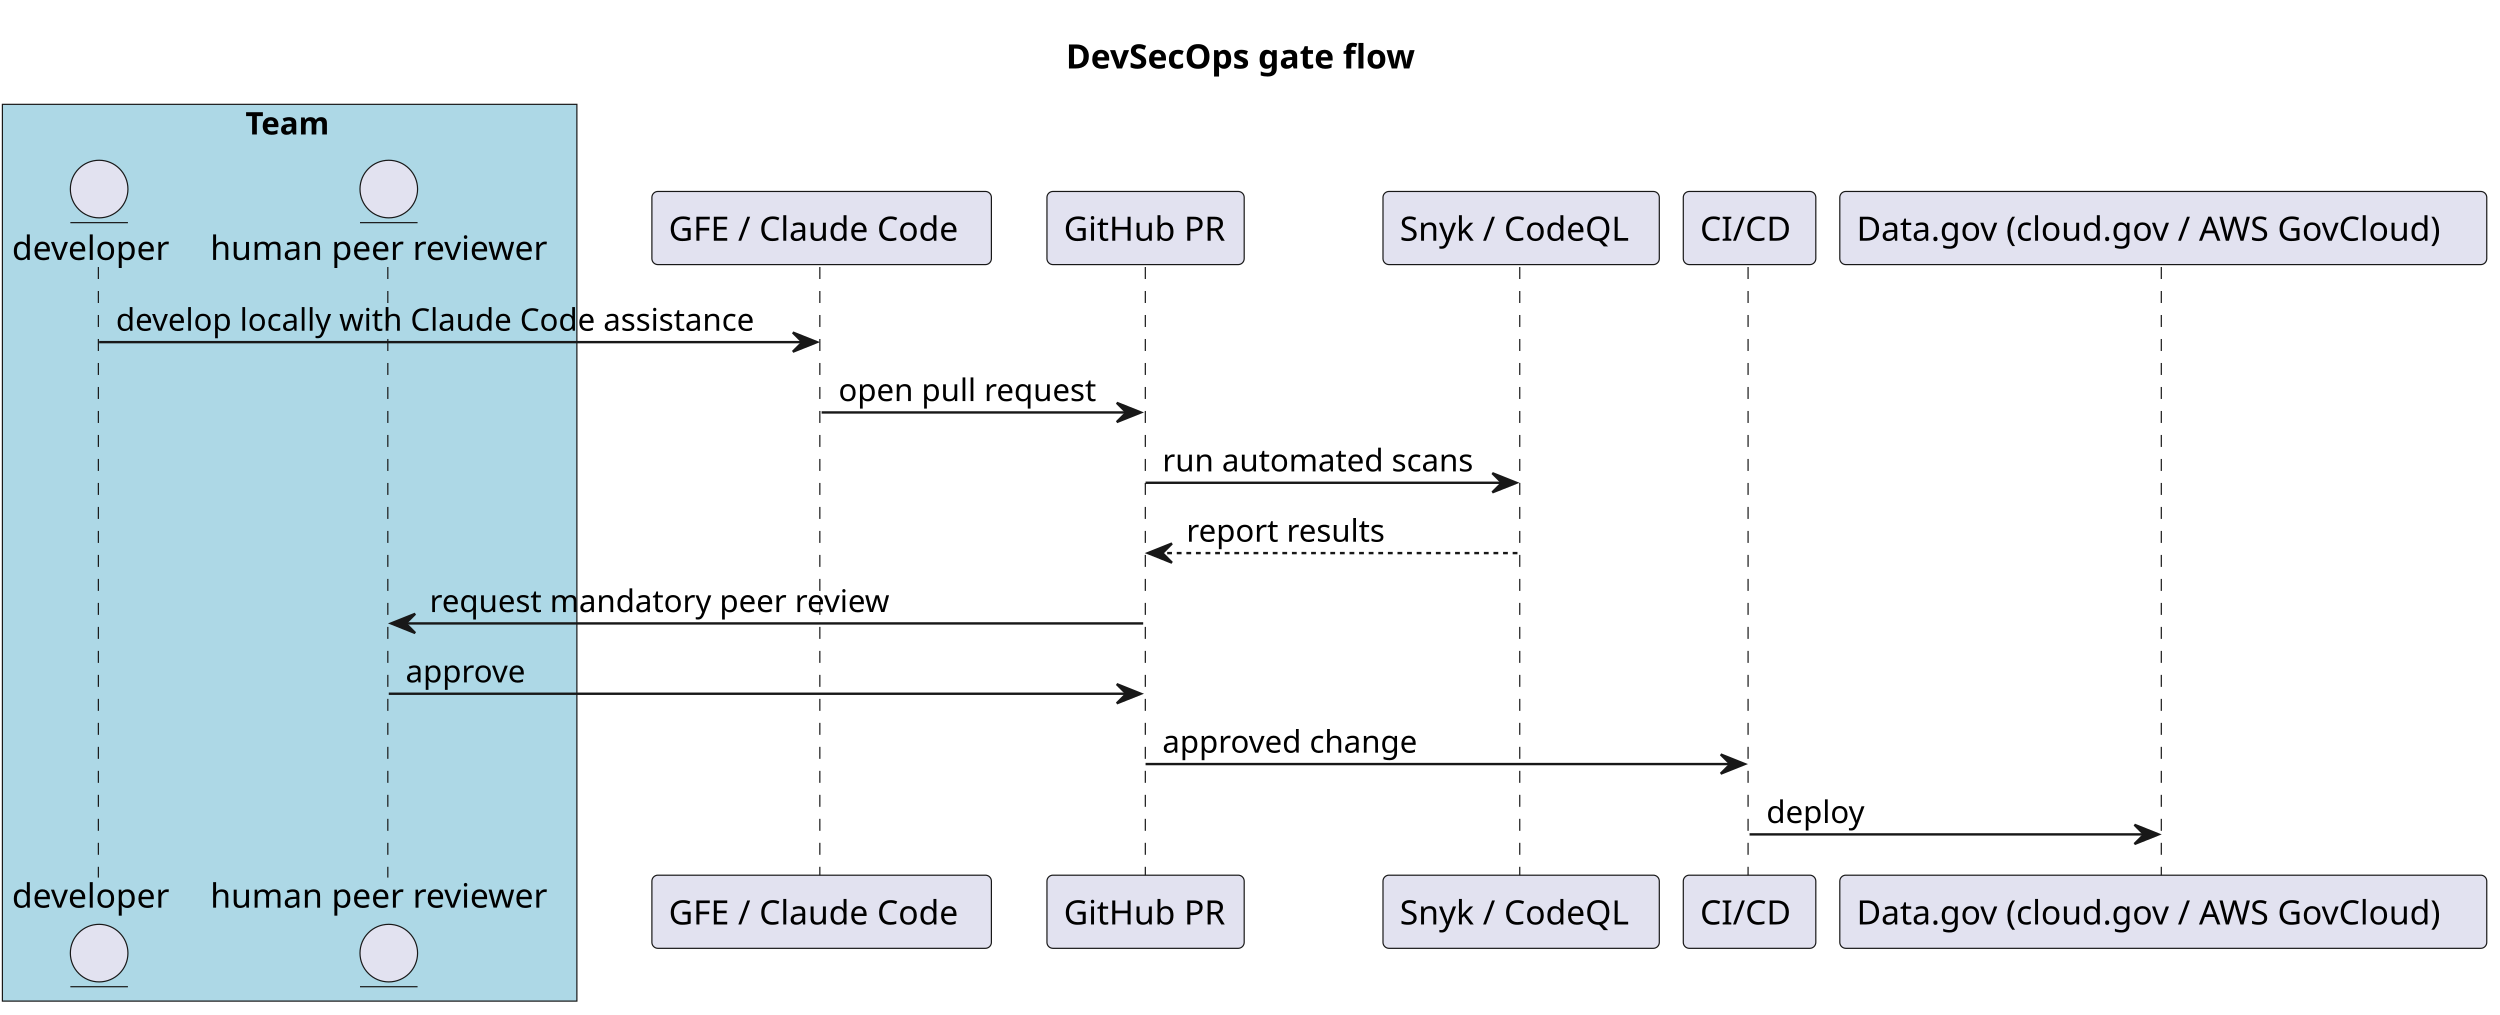
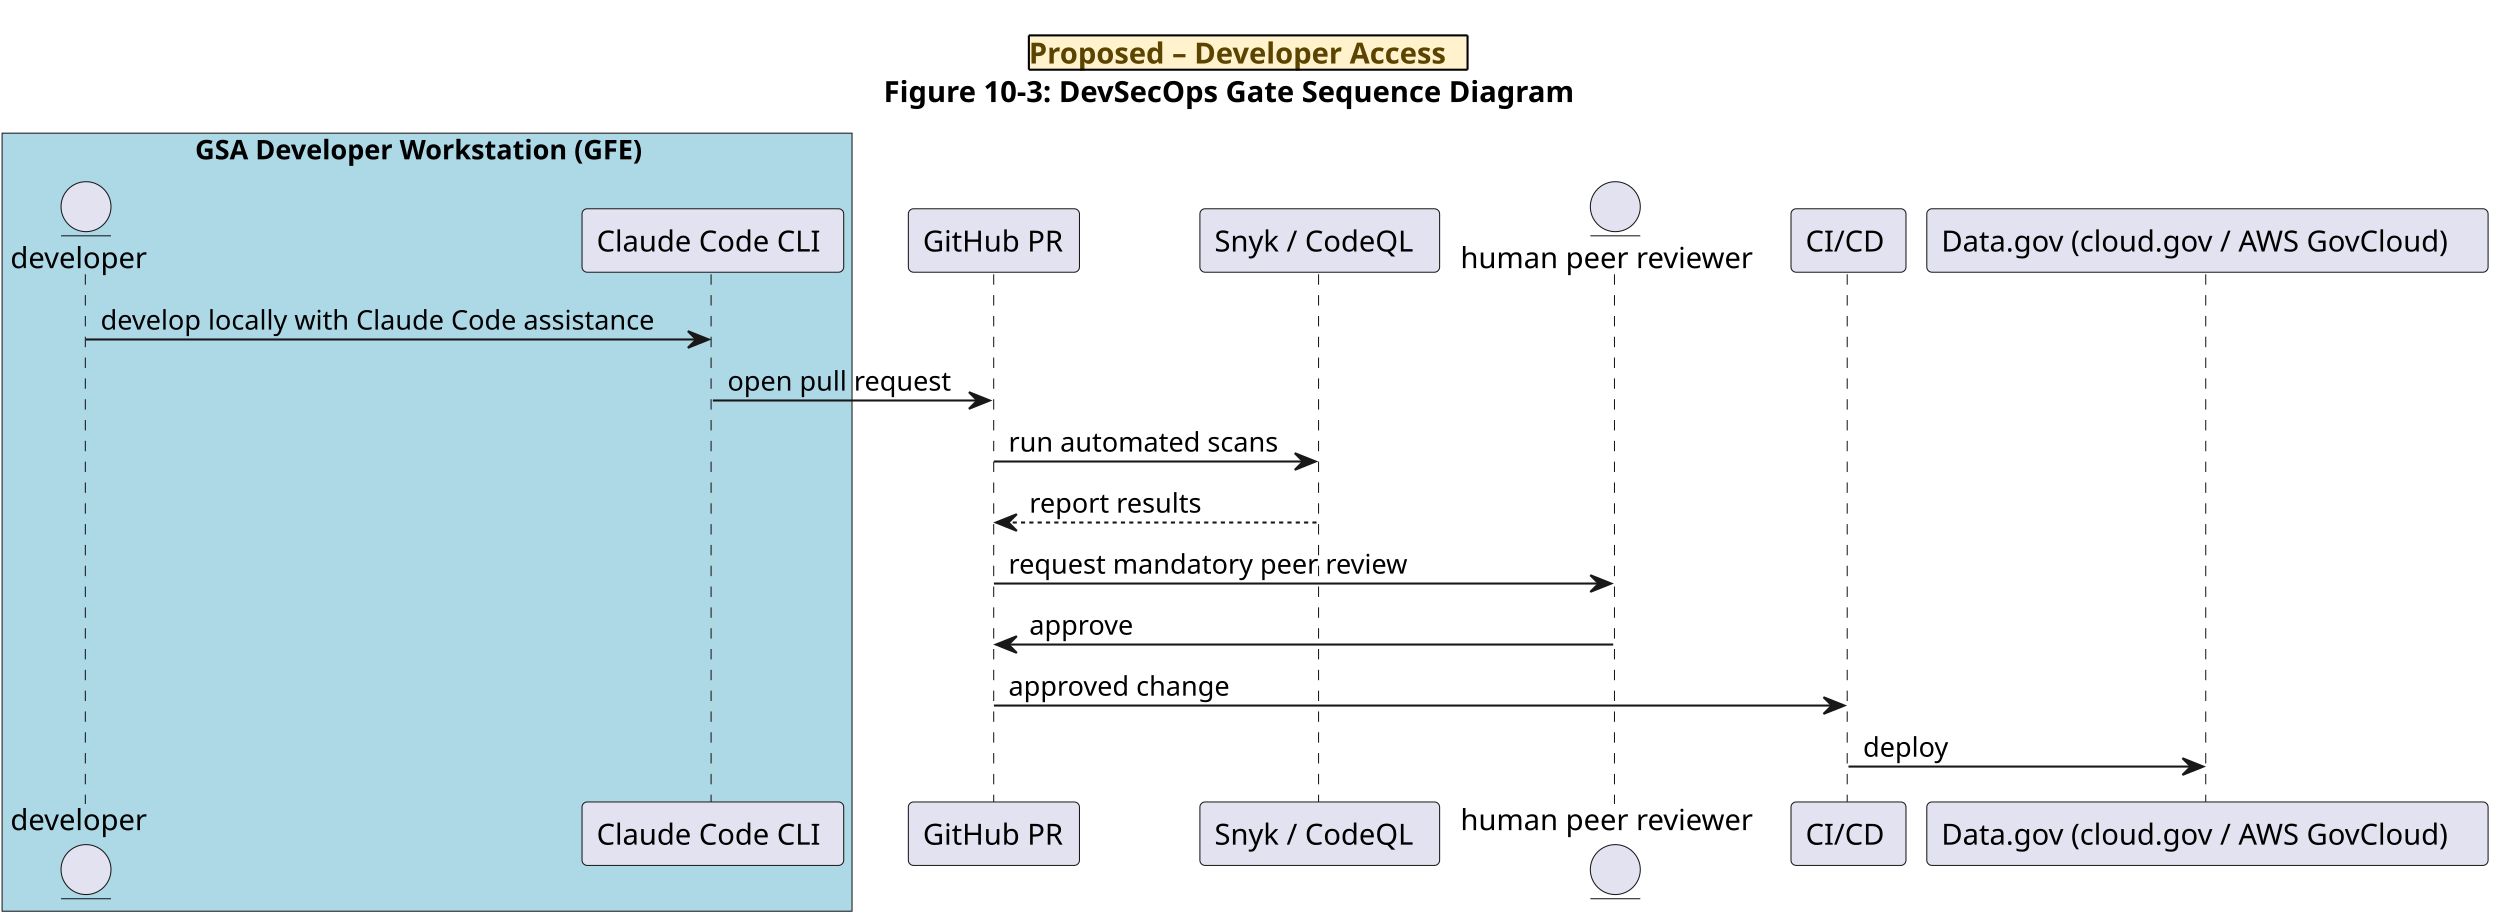
- <svg xmlns="http://www.w3.org/2000/svg" contentStyleType="text/css" height="423px" preserveAspectRatio="none" style="width:1042px;height:423px;background:#FFFFFF;" version="1.1" viewBox="0 0 1042 423" width="1042px" zoomAndPan="magnify">
+ <svg xmlns="http://www.w3.org/2000/svg" contentStyleType="text/css" height="443px" preserveAspectRatio="none" style="width:1201px;height:443px;background:#FFFFFF;" version="1.1" viewBox="0 0 1201 443" width="1201px" zoomAndPan="magnify">
  <defs />
  <g>
-     <text fill="#000000" font-family="sans-serif" font-size="14" font-weight="bold" lengthAdjust="spacing" textLength="151.929" x="444.276" y="28.535">DevSecOps gate flow</text>
-     <rect fill="#ADD8E6" height="373.772" style="stroke:#181818;stroke-width:0.5;" width="239.446" x="1" y="43.488" />
-     <text fill="#000000" font-family="sans-serif" font-size="13" font-weight="bold" lengthAdjust="spacing" textLength="36.835" x="102.305" y="56.057">Team</text>
-     <line style="stroke:#181818;stroke-width:0.5;stroke-dasharray:5.0,5.0;" x1="41" x2="41" y1="111.287" y2="365.772" />
-     <line style="stroke:#181818;stroke-width:0.5;stroke-dasharray:5.0,5.0;" x1="161.644" x2="161.644" y1="111.287" y2="365.772" />
-     <line style="stroke:#181818;stroke-width:0.5;stroke-dasharray:5.0,5.0;" x1="341.709" x2="341.709" y1="111.287" y2="365.772" />
-     <line style="stroke:#181818;stroke-width:0.5;stroke-dasharray:5.0,5.0;" x1="477.37" x2="477.37" y1="111.287" y2="365.772" />
-     <line style="stroke:#181818;stroke-width:0.5;stroke-dasharray:5.0,5.0;" x1="633.431" x2="633.431" y1="111.287" y2="365.772" />
-     <line style="stroke:#181818;stroke-width:0.5;stroke-dasharray:5.0,5.0;" x1="728.596" x2="728.596" y1="111.287" y2="365.772" />
-     <line style="stroke:#181818;stroke-width:0.5;stroke-dasharray:5.0,5.0;" x1="900.831" x2="900.831" y1="111.287" y2="365.772" />
-     <text fill="#000000" font-family="sans-serif" font-size="14" lengthAdjust="spacing" textLength="66.644" x="5" y="108.334">developer</text>
-     <ellipse cx="41.322" cy="78.799" fill="#E2E2F0" rx="12" ry="12" style="stroke:#181818;stroke-width:0.5;" />
-     <line style="stroke:#181818;stroke-width:0.5;" x1="29.322" x2="53.322" y1="92.799" y2="92.799" />
-     <text fill="#000000" font-family="sans-serif" font-size="14" lengthAdjust="spacing" textLength="66.644" x="5" y="378.307">developer</text>
-     <ellipse cx="41.322" cy="397.26" fill="#E2E2F0" rx="12" ry="12" style="stroke:#181818;stroke-width:0.5;" />
-     <line style="stroke:#181818;stroke-width:0.5;" x1="29.322" x2="53.322" y1="411.26" y2="411.26" />
-     <text fill="#000000" font-family="sans-serif" font-size="14" lengthAdjust="spacing" textLength="142.803" x="87.644" y="108.334">human peer reviewer</text>
-     <ellipse cx="162.045" cy="78.799" fill="#E2E2F0" rx="12" ry="12" style="stroke:#181818;stroke-width:0.5;" />
-     <line style="stroke:#181818;stroke-width:0.5;" x1="150.045" x2="174.045" y1="92.799" y2="92.799" />
-     <text fill="#000000" font-family="sans-serif" font-size="14" lengthAdjust="spacing" textLength="142.803" x="87.644" y="378.307">human peer reviewer</text>
-     <ellipse cx="162.045" cy="397.26" fill="#E2E2F0" rx="12" ry="12" style="stroke:#181818;stroke-width:0.5;" />
-     <line style="stroke:#181818;stroke-width:0.5;" x1="150.045" x2="174.045" y1="411.26" y2="411.26" />
-     <rect fill="#E2E2F0" height="30.488" rx="2.5" ry="2.5" style="stroke:#181818;stroke-width:0.5;" width="141.504" x="271.709" y="79.799" />
-     <text fill="#000000" font-family="sans-serif" font-size="14" lengthAdjust="spacing" textLength="127.504" x="278.709" y="100.334">GFE / Claude Code</text>
-     <rect fill="#E2E2F0" height="30.488" rx="2.5" ry="2.5" style="stroke:#181818;stroke-width:0.5;" width="141.504" x="271.709" y="364.772" />
-     <text fill="#000000" font-family="sans-serif" font-size="14" lengthAdjust="spacing" textLength="127.504" x="278.709" y="385.307">GFE / Claude Code</text>
-     <rect fill="#E2E2F0" height="30.488" rx="2.5" ry="2.5" style="stroke:#181818;stroke-width:0.5;" width="82.209" x="436.37" y="79.799" />
-     <text fill="#000000" font-family="sans-serif" font-size="14" lengthAdjust="spacing" textLength="68.209" x="443.37" y="100.334">GitHub PR</text>
-     <rect fill="#E2E2F0" height="30.488" rx="2.5" ry="2.5" style="stroke:#181818;stroke-width:0.5;" width="82.209" x="436.37" y="364.772" />
-     <text fill="#000000" font-family="sans-serif" font-size="14" lengthAdjust="spacing" textLength="68.209" x="443.37" y="385.307">GitHub PR</text>
-     <rect fill="#E2E2F0" height="30.488" rx="2.5" ry="2.5" style="stroke:#181818;stroke-width:0.5;" width="115.165" x="576.431" y="79.799" />
-     <text fill="#000000" font-family="sans-serif" font-size="14" lengthAdjust="spacing" textLength="101.165" x="583.431" y="100.334">Snyk / CodeQL</text>
-     <rect fill="#E2E2F0" height="30.488" rx="2.5" ry="2.5" style="stroke:#181818;stroke-width:0.5;" width="115.165" x="576.431" y="364.772" />
-     <text fill="#000000" font-family="sans-serif" font-size="14" lengthAdjust="spacing" textLength="101.165" x="583.431" y="385.307">Snyk / CodeQL</text>
-     <rect fill="#E2E2F0" height="30.488" rx="2.5" ry="2.5" style="stroke:#181818;stroke-width:0.5;" width="55.234" x="701.596" y="79.799" />
-     <text fill="#000000" font-family="sans-serif" font-size="14" lengthAdjust="spacing" textLength="41.234" x="708.596" y="100.334">CI/CD</text>
-     <rect fill="#E2E2F0" height="30.488" rx="2.5" ry="2.5" style="stroke:#181818;stroke-width:0.5;" width="55.234" x="701.596" y="364.772" />
-     <text fill="#000000" font-family="sans-serif" font-size="14" lengthAdjust="spacing" textLength="41.234" x="708.596" y="385.307">CI/CD</text>
-     <rect fill="#E2E2F0" height="30.488" rx="2.5" ry="2.5" style="stroke:#181818;stroke-width:0.5;" width="269.65" x="766.831" y="79.799" />
-     <text fill="#000000" font-family="sans-serif" font-size="14" lengthAdjust="spacing" textLength="255.65" x="773.831" y="100.334">Data.gov (cloud.gov / AWS GovCloud)</text>
-     <rect fill="#E2E2F0" height="30.488" rx="2.5" ry="2.5" style="stroke:#181818;stroke-width:0.5;" width="269.65" x="766.831" y="364.772" />
-     <text fill="#000000" font-family="sans-serif" font-size="14" lengthAdjust="spacing" textLength="255.65" x="773.831" y="385.307">Data.gov (cloud.gov / AWS GovCloud)</text>
-     <polygon fill="#181818" points="330.46,138.598,340.46,142.598,330.46,146.598,334.46,142.598" style="stroke:#181818;stroke-width:1;" />
-     <line style="stroke:#181818;stroke-width:1;" x1="41.322" x2="336.46" y1="142.598" y2="142.598" />
-     <text fill="#000000" font-family="sans-serif" font-size="13" lengthAdjust="spacing" textLength="277.139" x="48.322" y="137.856">develop locally with Claude Code assistance</text>
-     <polygon fill="#181818" points="465.475,167.908,475.475,171.908,465.475,175.908,469.475,171.908" style="stroke:#181818;stroke-width:1;" />
-     <line style="stroke:#181818;stroke-width:1;" x1="342.46" x2="471.475" y1="171.908" y2="171.908" />
-     <text fill="#000000" font-family="sans-serif" font-size="13" lengthAdjust="spacing" textLength="111.014" x="349.46" y="167.166">open pull request</text>
-     <polygon fill="#181818" points="622.014,197.219,632.014,201.219,622.014,205.219,626.014,201.219" style="stroke:#181818;stroke-width:1;" />
-     <line style="stroke:#181818;stroke-width:1;" x1="477.475" x2="628.014" y1="201.219" y2="201.219" />
-     <text fill="#000000" font-family="sans-serif" font-size="13" lengthAdjust="spacing" textLength="132.539" x="484.475" y="196.477">run automated scans</text>
-     <polygon fill="#181818" points="488.475,226.529,478.475,230.529,488.475,234.529,484.475,230.529" style="stroke:#181818;stroke-width:1;" />
-     <line style="stroke:#181818;stroke-width:1;stroke-dasharray:2.0,2.0;" x1="482.475" x2="633.014" y1="230.529" y2="230.529" />
-     <text fill="#000000" font-family="sans-serif" font-size="13" lengthAdjust="spacing" textLength="85.528" x="494.475" y="225.787">report results</text>
-     <polygon fill="#181818" points="173.045,255.84,163.045,259.84,173.045,263.84,169.045,259.84" style="stroke:#181818;stroke-width:1;" />
-     <line style="stroke:#181818;stroke-width:1;" x1="167.045" x2="476.475" y1="259.84" y2="259.84" />
-     <text fill="#000000" font-family="sans-serif" font-size="13" lengthAdjust="spacing" textLength="195.882" x="179.045" y="255.098">request mandatory peer review</text>
-     <polygon fill="#181818" points="465.475,285.15,475.475,289.15,465.475,293.15,469.475,289.15" style="stroke:#181818;stroke-width:1;" />
-     <line style="stroke:#181818;stroke-width:1;" x1="162.045" x2="471.475" y1="289.15" y2="289.15" />
-     <text fill="#000000" font-family="sans-serif" font-size="13" lengthAdjust="spacing" textLength="50.819" x="169.045" y="284.408">approve</text>
-     <polygon fill="#181818" points="717.213,314.461,727.213,318.461,717.213,322.461,721.213,318.461" style="stroke:#181818;stroke-width:1;" />
-     <line style="stroke:#181818;stroke-width:1;" x1="477.475" x2="723.213" y1="318.461" y2="318.461" />
-     <text fill="#000000" font-family="sans-serif" font-size="13" lengthAdjust="spacing" textLength="108.437" x="484.475" y="313.719">approved change</text>
-     <polygon fill="#181818" points="889.656,343.772,899.656,347.772,889.656,351.772,893.656,347.772" style="stroke:#181818;stroke-width:1;" />
-     <line style="stroke:#181818;stroke-width:1;" x1="729.213" x2="895.656" y1="347.772" y2="347.772" />
-     <text fill="#000000" font-family="sans-serif" font-size="13" lengthAdjust="spacing" textLength="42.142" x="736.213" y="343.029">deploy</text>
+     <rect fill="#FFF2CC" height="16.488" style="stroke:none;stroke-width:1;" width="210.745" x="494.269" y="17" />
+     <text fill="#5B4300" font-family="sans-serif" font-size="14" font-weight="bold" lengthAdjust="spacing" textLength="210.745" x="494.269" y="30.535">Proposed – Developer Access</text>
+     <line style="stroke:#000000;stroke-width:1;" x1="494.269" x2="705.014" y1="17" y2="17" />
+     <line style="stroke:#000000;stroke-width:1;" x1="494.269" x2="705.014" y1="33.488" y2="33.488" />
+     <line style="stroke:#000000;stroke-width:1;" x1="494.269" x2="494.269" y1="17" y2="33.488" />
+     <line style="stroke:#000000;stroke-width:1;" x1="705.014" x2="705.014" y1="17" y2="33.488" />
+     <text fill="#000000" font-family="sans-serif" font-size="14" font-weight="bold" lengthAdjust="spacing" textLength="350.308" x="424.488" y="49.023">Figure 10-3: DevSecOps Gate Sequence Diagram</text>
+     <rect fill="#ADD8E6" height="373.772" style="stroke:#181818;stroke-width:0.5;" width="408.313" x="1" y="63.977" />
+     <text fill="#000000" font-family="sans-serif" font-size="13" font-weight="bold" lengthAdjust="spacing" textLength="222.86" x="93.727" y="76.545">GSA Developer Workstation (GFE)</text>
+     <line style="stroke:#181818;stroke-width:0.5;stroke-dasharray:5.0,5.0;" x1="41" x2="41" y1="131.775" y2="386.26" />
+     <line style="stroke:#181818;stroke-width:0.5;stroke-dasharray:5.0,5.0;" x1="341.607" x2="341.607" y1="131.775" y2="386.26" />
+     <line style="stroke:#181818;stroke-width:0.5;stroke-dasharray:5.0,5.0;" x1="477.37" x2="477.37" y1="131.775" y2="386.26" />
+     <line style="stroke:#181818;stroke-width:0.5;stroke-dasharray:5.0,5.0;" x1="633.431" x2="633.431" y1="131.775" y2="386.26" />
+     <line style="stroke:#181818;stroke-width:0.5;stroke-dasharray:5.0,5.0;" x1="775.596" x2="775.596" y1="131.775" y2="386.26" />
+     <line style="stroke:#181818;stroke-width:0.5;stroke-dasharray:5.0,5.0;" x1="887.399" x2="887.399" y1="131.775" y2="386.26" />
+     <line style="stroke:#181818;stroke-width:0.5;stroke-dasharray:5.0,5.0;" x1="1059.633" x2="1059.633" y1="131.775" y2="386.26" />
+     <text fill="#000000" font-family="sans-serif" font-size="14" lengthAdjust="spacing" textLength="66.644" x="5" y="128.822">developer</text>
+     <ellipse cx="41.322" cy="99.287" fill="#E2E2F0" rx="12" ry="12" style="stroke:#181818;stroke-width:0.5;" />
+     <line style="stroke:#181818;stroke-width:0.5;" x1="29.322" x2="53.322" y1="113.287" y2="113.287" />
+     <text fill="#000000" font-family="sans-serif" font-size="14" lengthAdjust="spacing" textLength="66.644" x="5" y="398.795">developer</text>
+     <ellipse cx="41.322" cy="417.748" fill="#E2E2F0" rx="12" ry="12" style="stroke:#181818;stroke-width:0.5;" />
+     <line style="stroke:#181818;stroke-width:0.5;" x1="29.322" x2="53.322" y1="431.748" y2="431.748" />
+     <rect fill="#E2E2F0" height="30.488" rx="2.5" ry="2.5" style="stroke:#181818;stroke-width:0.5;" width="125.706" x="279.607" y="100.287" />
+     <text fill="#000000" font-family="sans-serif" font-size="14" lengthAdjust="spacing" textLength="111.706" x="286.607" y="120.822">Claude Code CLI</text>
+     <rect fill="#E2E2F0" height="30.488" rx="2.5" ry="2.5" style="stroke:#181818;stroke-width:0.5;" width="125.706" x="279.607" y="385.26" />
+     <text fill="#000000" font-family="sans-serif" font-size="14" lengthAdjust="spacing" textLength="111.706" x="286.607" y="405.795">Claude Code CLI</text>
+     <rect fill="#E2E2F0" height="30.488" rx="2.5" ry="2.5" style="stroke:#181818;stroke-width:0.5;" width="82.209" x="436.37" y="100.287" />
+     <text fill="#000000" font-family="sans-serif" font-size="14" lengthAdjust="spacing" textLength="68.209" x="443.37" y="120.822">GitHub PR</text>
+     <rect fill="#E2E2F0" height="30.488" rx="2.5" ry="2.5" style="stroke:#181818;stroke-width:0.5;" width="82.209" x="436.37" y="385.26" />
+     <text fill="#000000" font-family="sans-serif" font-size="14" lengthAdjust="spacing" textLength="68.209" x="443.37" y="405.795">GitHub PR</text>
+     <rect fill="#E2E2F0" height="30.488" rx="2.5" ry="2.5" style="stroke:#181818;stroke-width:0.5;" width="115.165" x="576.431" y="100.287" />
+     <text fill="#000000" font-family="sans-serif" font-size="14" lengthAdjust="spacing" textLength="101.165" x="583.431" y="120.822">Snyk / CodeQL</text>
+     <rect fill="#E2E2F0" height="30.488" rx="2.5" ry="2.5" style="stroke:#181818;stroke-width:0.5;" width="115.165" x="576.431" y="385.26" />
+     <text fill="#000000" font-family="sans-serif" font-size="14" lengthAdjust="spacing" textLength="101.165" x="583.431" y="405.795">Snyk / CodeQL</text>
+     <text fill="#000000" font-family="sans-serif" font-size="14" lengthAdjust="spacing" textLength="142.803" x="701.596" y="128.822">human peer reviewer</text>
+     <ellipse cx="775.998" cy="99.287" fill="#E2E2F0" rx="12" ry="12" style="stroke:#181818;stroke-width:0.5;" />
+     <line style="stroke:#181818;stroke-width:0.5;" x1="763.998" x2="787.998" y1="113.287" y2="113.287" />
+     <text fill="#000000" font-family="sans-serif" font-size="14" lengthAdjust="spacing" textLength="142.803" x="701.596" y="398.795">human peer reviewer</text>
+     <ellipse cx="775.998" cy="417.748" fill="#E2E2F0" rx="12" ry="12" style="stroke:#181818;stroke-width:0.5;" />
+     <line style="stroke:#181818;stroke-width:0.5;" x1="763.998" x2="787.998" y1="431.748" y2="431.748" />
+     <rect fill="#E2E2F0" height="30.488" rx="2.5" ry="2.5" style="stroke:#181818;stroke-width:0.5;" width="55.234" x="860.399" y="100.287" />
+     <text fill="#000000" font-family="sans-serif" font-size="14" lengthAdjust="spacing" textLength="41.234" x="867.399" y="120.822">CI/CD</text>
+     <rect fill="#E2E2F0" height="30.488" rx="2.5" ry="2.5" style="stroke:#181818;stroke-width:0.5;" width="55.234" x="860.399" y="385.26" />
+     <text fill="#000000" font-family="sans-serif" font-size="14" lengthAdjust="spacing" textLength="41.234" x="867.399" y="405.795">CI/CD</text>
+     <rect fill="#E2E2F0" height="30.488" rx="2.5" ry="2.5" style="stroke:#181818;stroke-width:0.5;" width="269.65" x="925.633" y="100.287" />
+     <text fill="#000000" font-family="sans-serif" font-size="14" lengthAdjust="spacing" textLength="255.65" x="932.633" y="120.822">Data.gov (cloud.gov / AWS GovCloud)</text>
+     <rect fill="#E2E2F0" height="30.488" rx="2.5" ry="2.5" style="stroke:#181818;stroke-width:0.5;" width="269.65" x="925.633" y="385.26" />
+     <text fill="#000000" font-family="sans-serif" font-size="14" lengthAdjust="spacing" textLength="255.65" x="932.633" y="405.795">Data.gov (cloud.gov / AWS GovCloud)</text>
+     <polygon fill="#181818" points="330.46,159.086,340.46,163.086,330.46,167.086,334.46,163.086" style="stroke:#181818;stroke-width:1;" />
+     <line style="stroke:#181818;stroke-width:1;" x1="41.322" x2="336.46" y1="163.086" y2="163.086" />
+     <text fill="#000000" font-family="sans-serif" font-size="13" lengthAdjust="spacing" textLength="277.139" x="48.322" y="158.344">develop locally with Claude Code assistance</text>
+     <polygon fill="#181818" points="465.475,188.397,475.475,192.397,465.475,196.397,469.475,192.397" style="stroke:#181818;stroke-width:1;" />
+     <line style="stroke:#181818;stroke-width:1;" x1="342.46" x2="471.475" y1="192.397" y2="192.397" />
+     <text fill="#000000" font-family="sans-serif" font-size="13" lengthAdjust="spacing" textLength="111.014" x="349.46" y="187.654">open pull request</text>
+     <polygon fill="#181818" points="622.014,217.707,632.014,221.707,622.014,225.707,626.014,221.707" style="stroke:#181818;stroke-width:1;" />
+     <line style="stroke:#181818;stroke-width:1;" x1="477.475" x2="628.014" y1="221.707" y2="221.707" />
+     <text fill="#000000" font-family="sans-serif" font-size="13" lengthAdjust="spacing" textLength="132.539" x="484.475" y="216.965">run automated scans</text>
+     <polygon fill="#181818" points="488.475,247.018,478.475,251.018,488.475,255.018,484.475,251.018" style="stroke:#181818;stroke-width:1;" />
+     <line style="stroke:#181818;stroke-width:1;stroke-dasharray:2.0,2.0;" x1="482.475" x2="633.014" y1="251.018" y2="251.018" />
+     <text fill="#000000" font-family="sans-serif" font-size="13" lengthAdjust="spacing" textLength="85.528" x="494.475" y="246.275">report results</text>
+     <polygon fill="#181818" points="763.998,276.328,773.998,280.328,763.998,284.328,767.998,280.328" style="stroke:#181818;stroke-width:1;" />
+     <line style="stroke:#181818;stroke-width:1;" x1="477.475" x2="769.998" y1="280.328" y2="280.328" />
+     <text fill="#000000" font-family="sans-serif" font-size="13" lengthAdjust="spacing" textLength="195.882" x="484.475" y="275.586">request mandatory peer review</text>
+     <polygon fill="#181818" points="488.475,305.639,478.475,309.639,488.475,313.639,484.475,309.639" style="stroke:#181818;stroke-width:1;" />
+     <line style="stroke:#181818;stroke-width:1;" x1="482.475" x2="774.998" y1="309.639" y2="309.639" />
+     <text fill="#000000" font-family="sans-serif" font-size="13" lengthAdjust="spacing" textLength="50.819" x="494.475" y="304.897">approve</text>
+     <polygon fill="#181818" points="876.016,334.949,886.016,338.949,876.016,342.949,880.016,338.949" style="stroke:#181818;stroke-width:1;" />
+     <line style="stroke:#181818;stroke-width:1;" x1="477.475" x2="882.016" y1="338.949" y2="338.949" />
+     <text fill="#000000" font-family="sans-serif" font-size="13" lengthAdjust="spacing" textLength="108.437" x="484.475" y="334.207">approved change</text>
+     <polygon fill="#181818" points="1048.458,364.26,1058.458,368.26,1048.458,372.26,1052.458,368.26" style="stroke:#181818;stroke-width:1;" />
+     <line style="stroke:#181818;stroke-width:1;" x1="888.016" x2="1054.458" y1="368.26" y2="368.26" />
+     <text fill="#000000" font-family="sans-serif" font-size="13" lengthAdjust="spacing" textLength="42.142" x="895.016" y="363.518">deploy</text>
  </g>
</svg>
